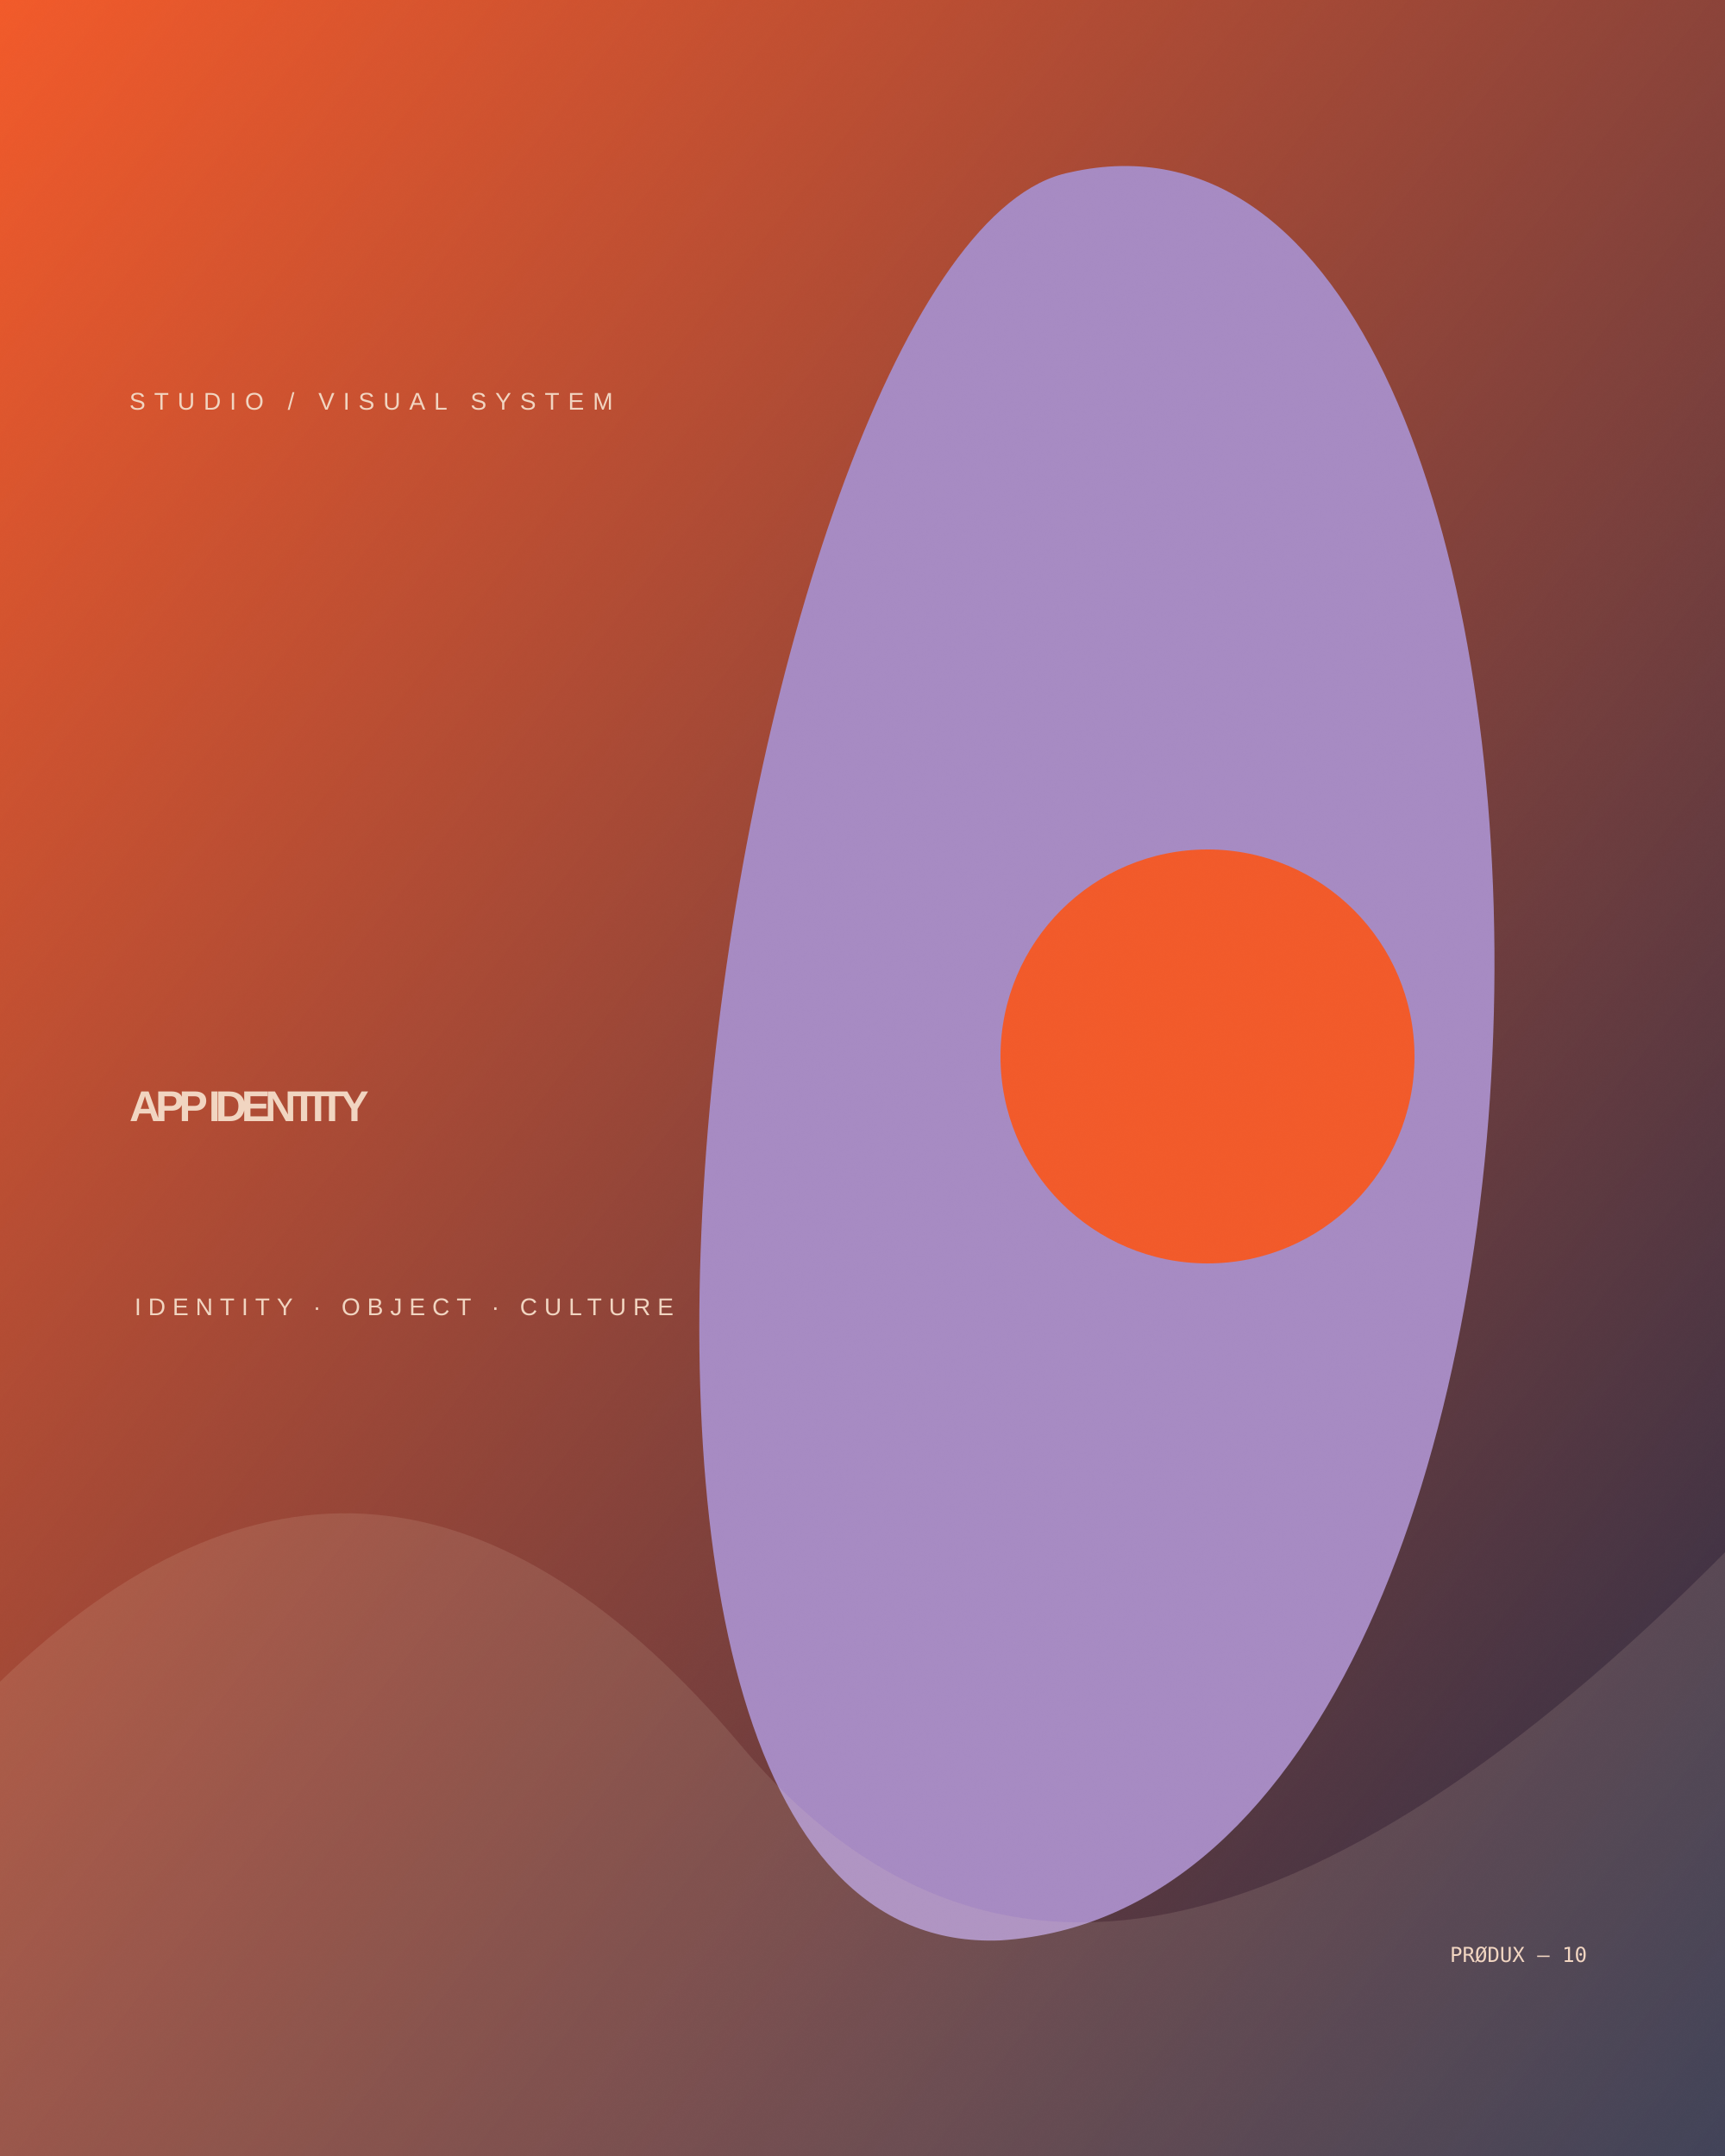
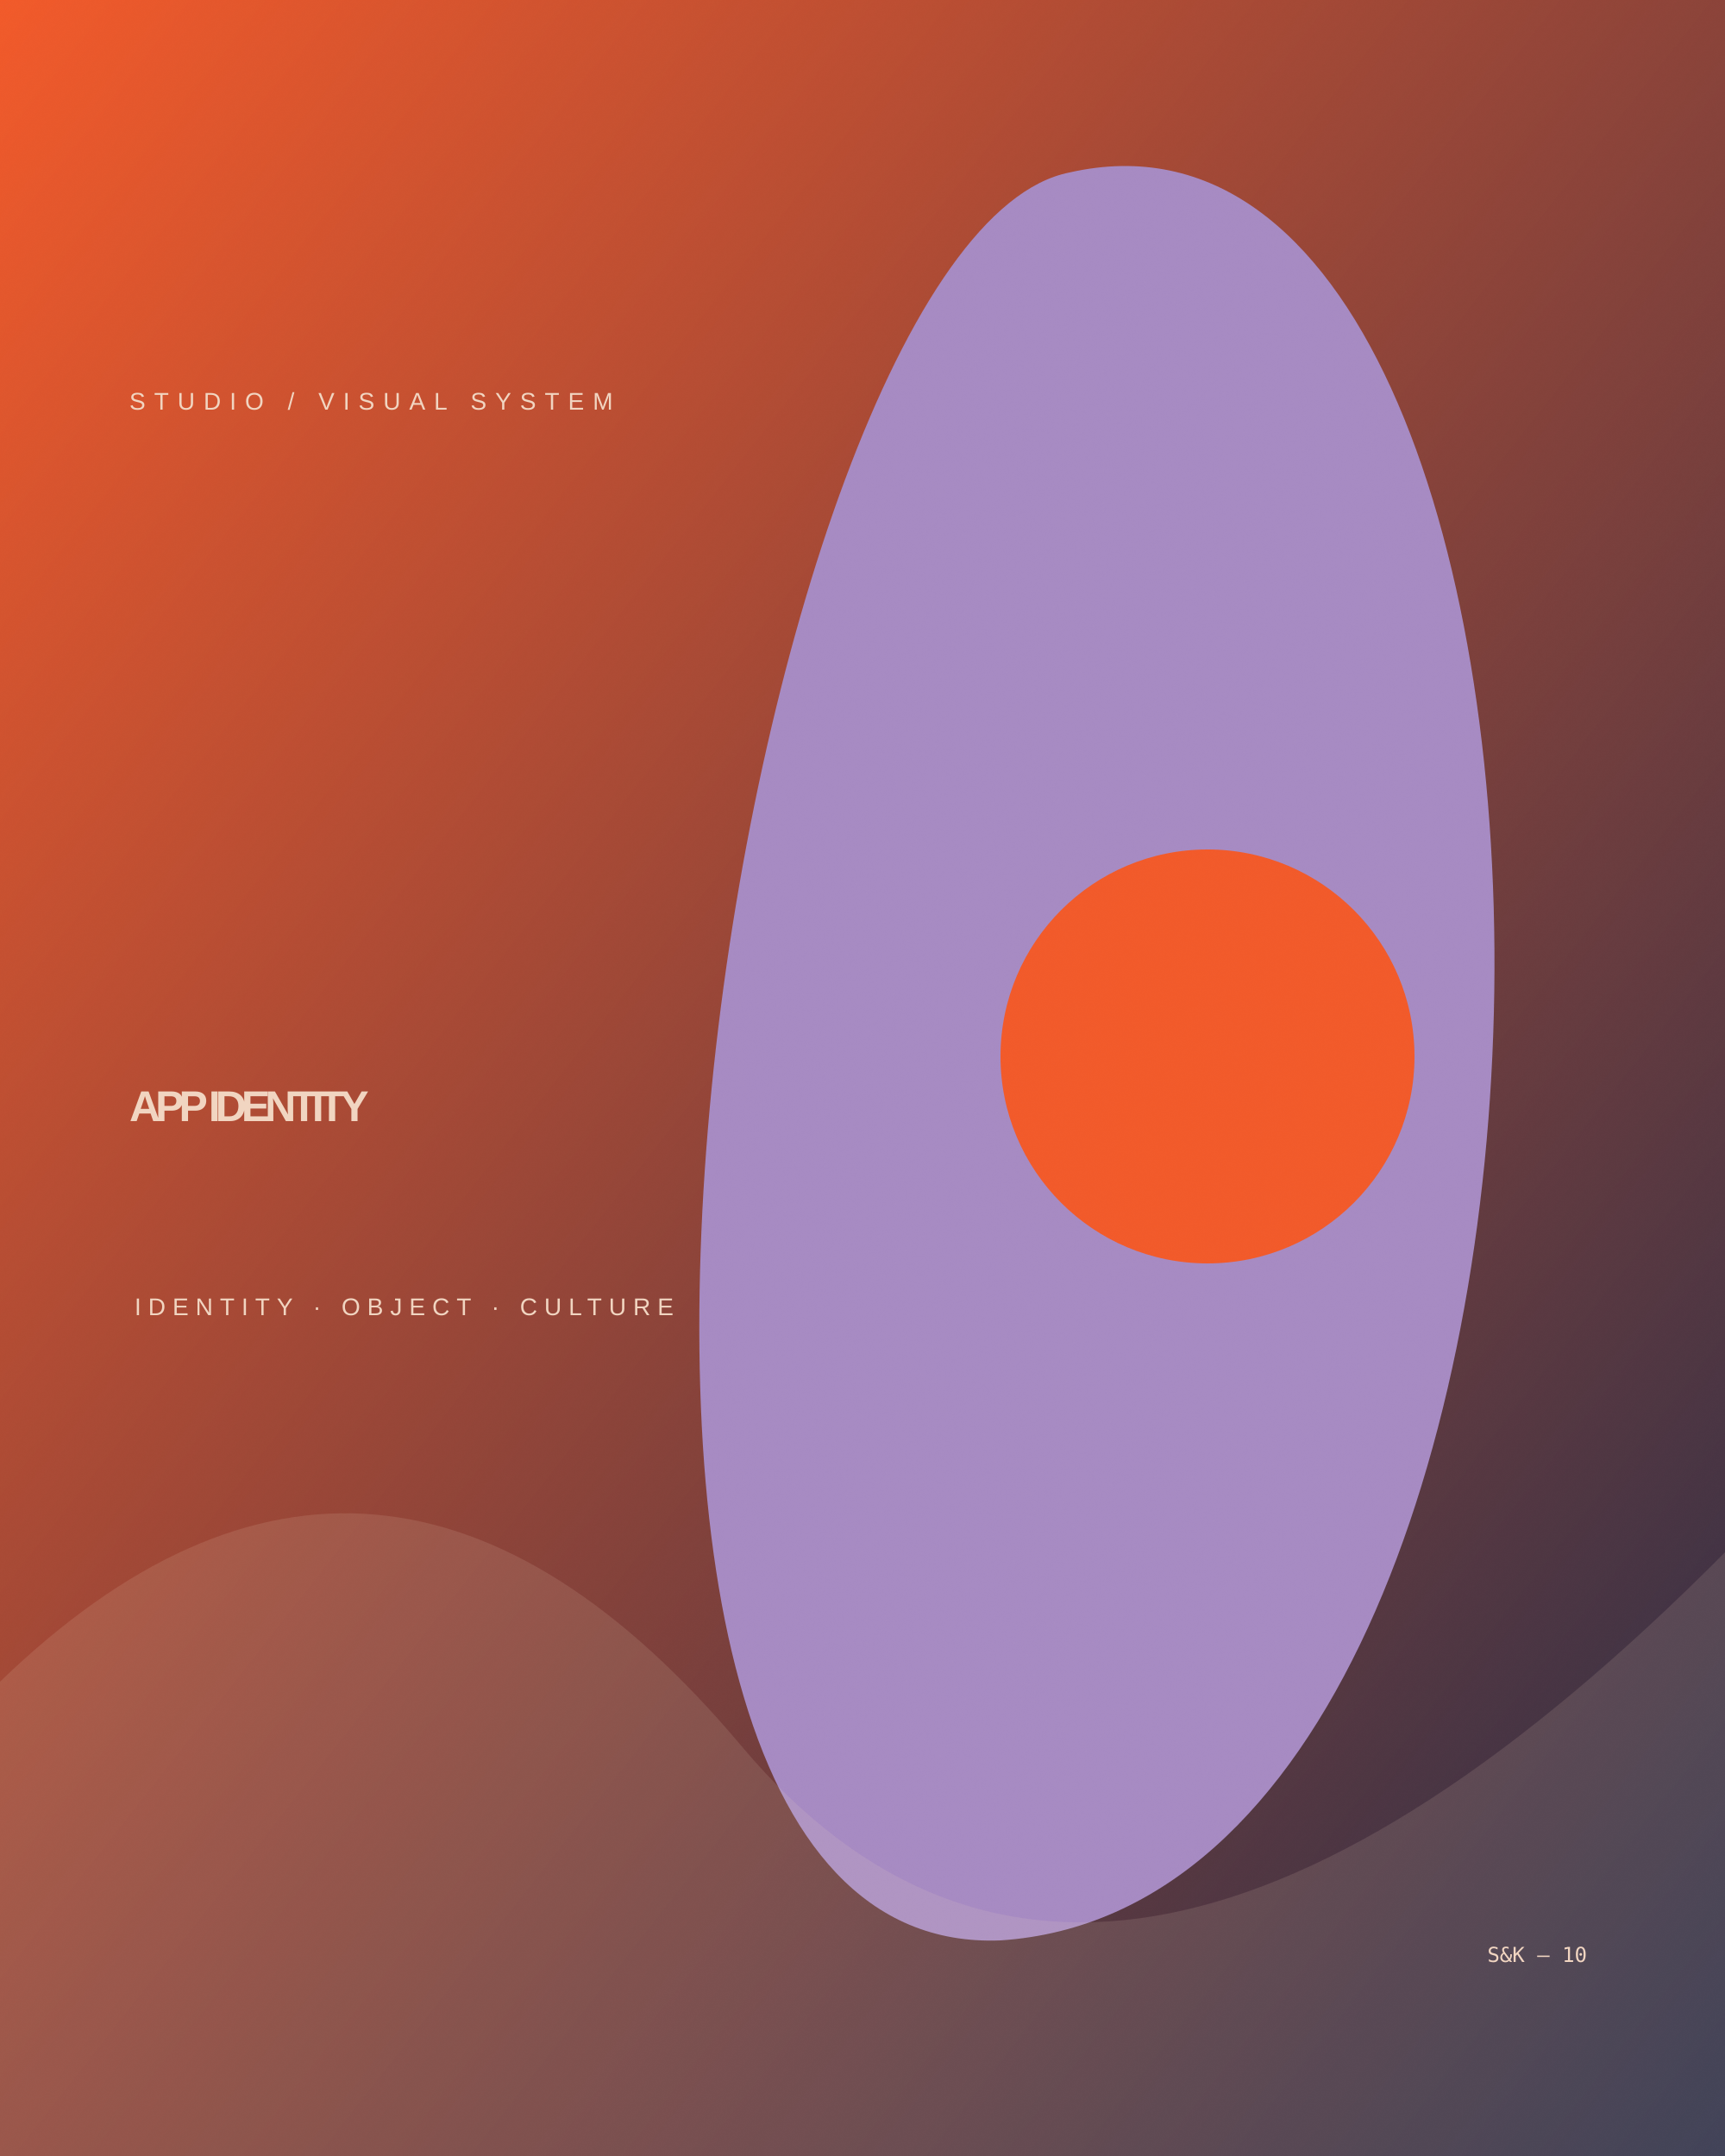
<svg xmlns="http://www.w3.org/2000/svg" width="1000" height="1250" viewBox="0 0 1000 1250">
  <defs>
    <linearGradient id="g" x1="0" y1="0" x2="1" y2="1">
      <stop stop-color="#f25a2a" />
      <stop offset="1" stop-color="#272d48" />
    </linearGradient>
    <filter id="noise">
      <feTurbulence baseFrequency=".7" numOctaves="2" stitchTiles="stitch" />
      <feColorMatrix values=".4 0 0 0 .2 .4 0 0 0 .2 .4 0 0 0 .2 0 0 0 .12 0" />
    </filter>
  </defs>
  <rect width="100%" height="100%" fill="url(#g)" />
  <path d="M620 100C950 25 960 1100 580 1125C270 1137.5 430 137.5 620 100Z" fill="#a78bc3" />
  <circle cx="700" cy="612.5" r="120" fill="#f25a2a" />
  <path d="M0 975Q220 762.5 430 1012.5T1000 900V1250H0Z" fill="#f1d5c1" opacity=".13" />
  <rect width="100%" height="100%" filter="url(#noise)" opacity=".14" />
  <text x="75" y="237.5" fill="#f1d5c1" font-family="Arial,sans-serif" font-size="14" letter-spacing="5">STUDIO / VISUAL SYSTEM</text>
  <text x="75" y="650" fill="#f1d5c1" font-family="Arial,sans-serif" font-size="25" font-weight="600" letter-spacing="-3">APP IDENTITY</text>
  <text x="78" y="762.5" fill="#f1d5c1" font-family="Arial,sans-serif" font-size="14" letter-spacing="4">IDENTITY · OBJECT · CULTURE</text>
-   <text x="920" y="1137.5" text-anchor="end" fill="#f1d5c1" font-family="monospace" font-size="12">PRØDUX — 10</text>
+   <text x="920" y="1137.5" text-anchor="end" fill="#f1d5c1" font-family="monospace" font-size="12">S&amp;K — 10</text>
</svg>
